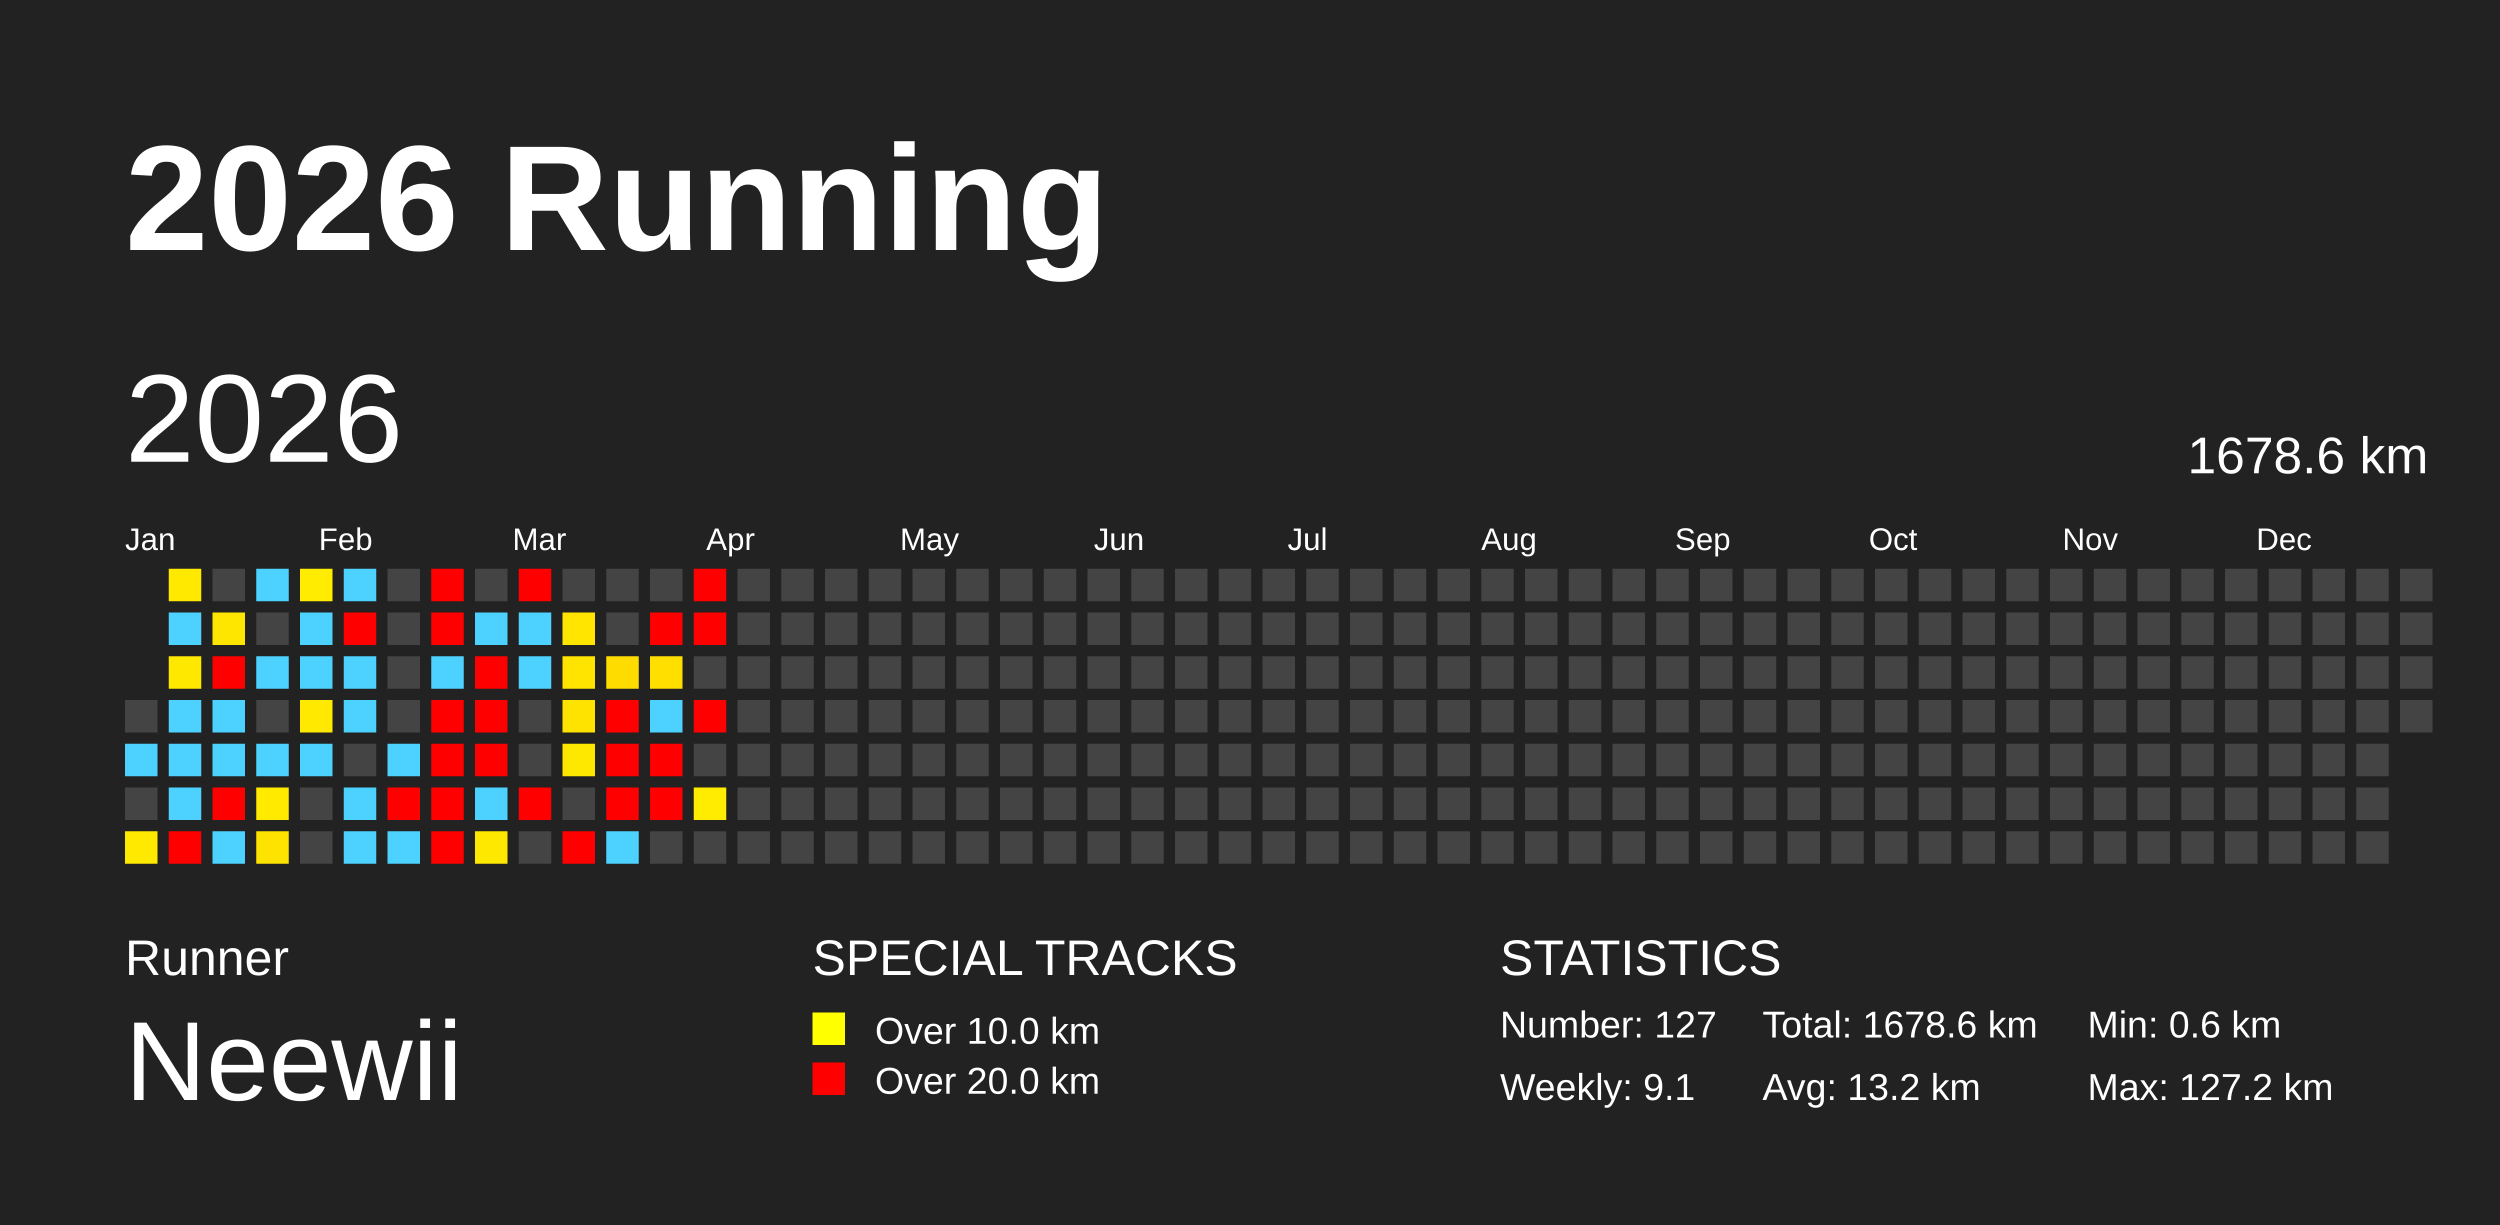
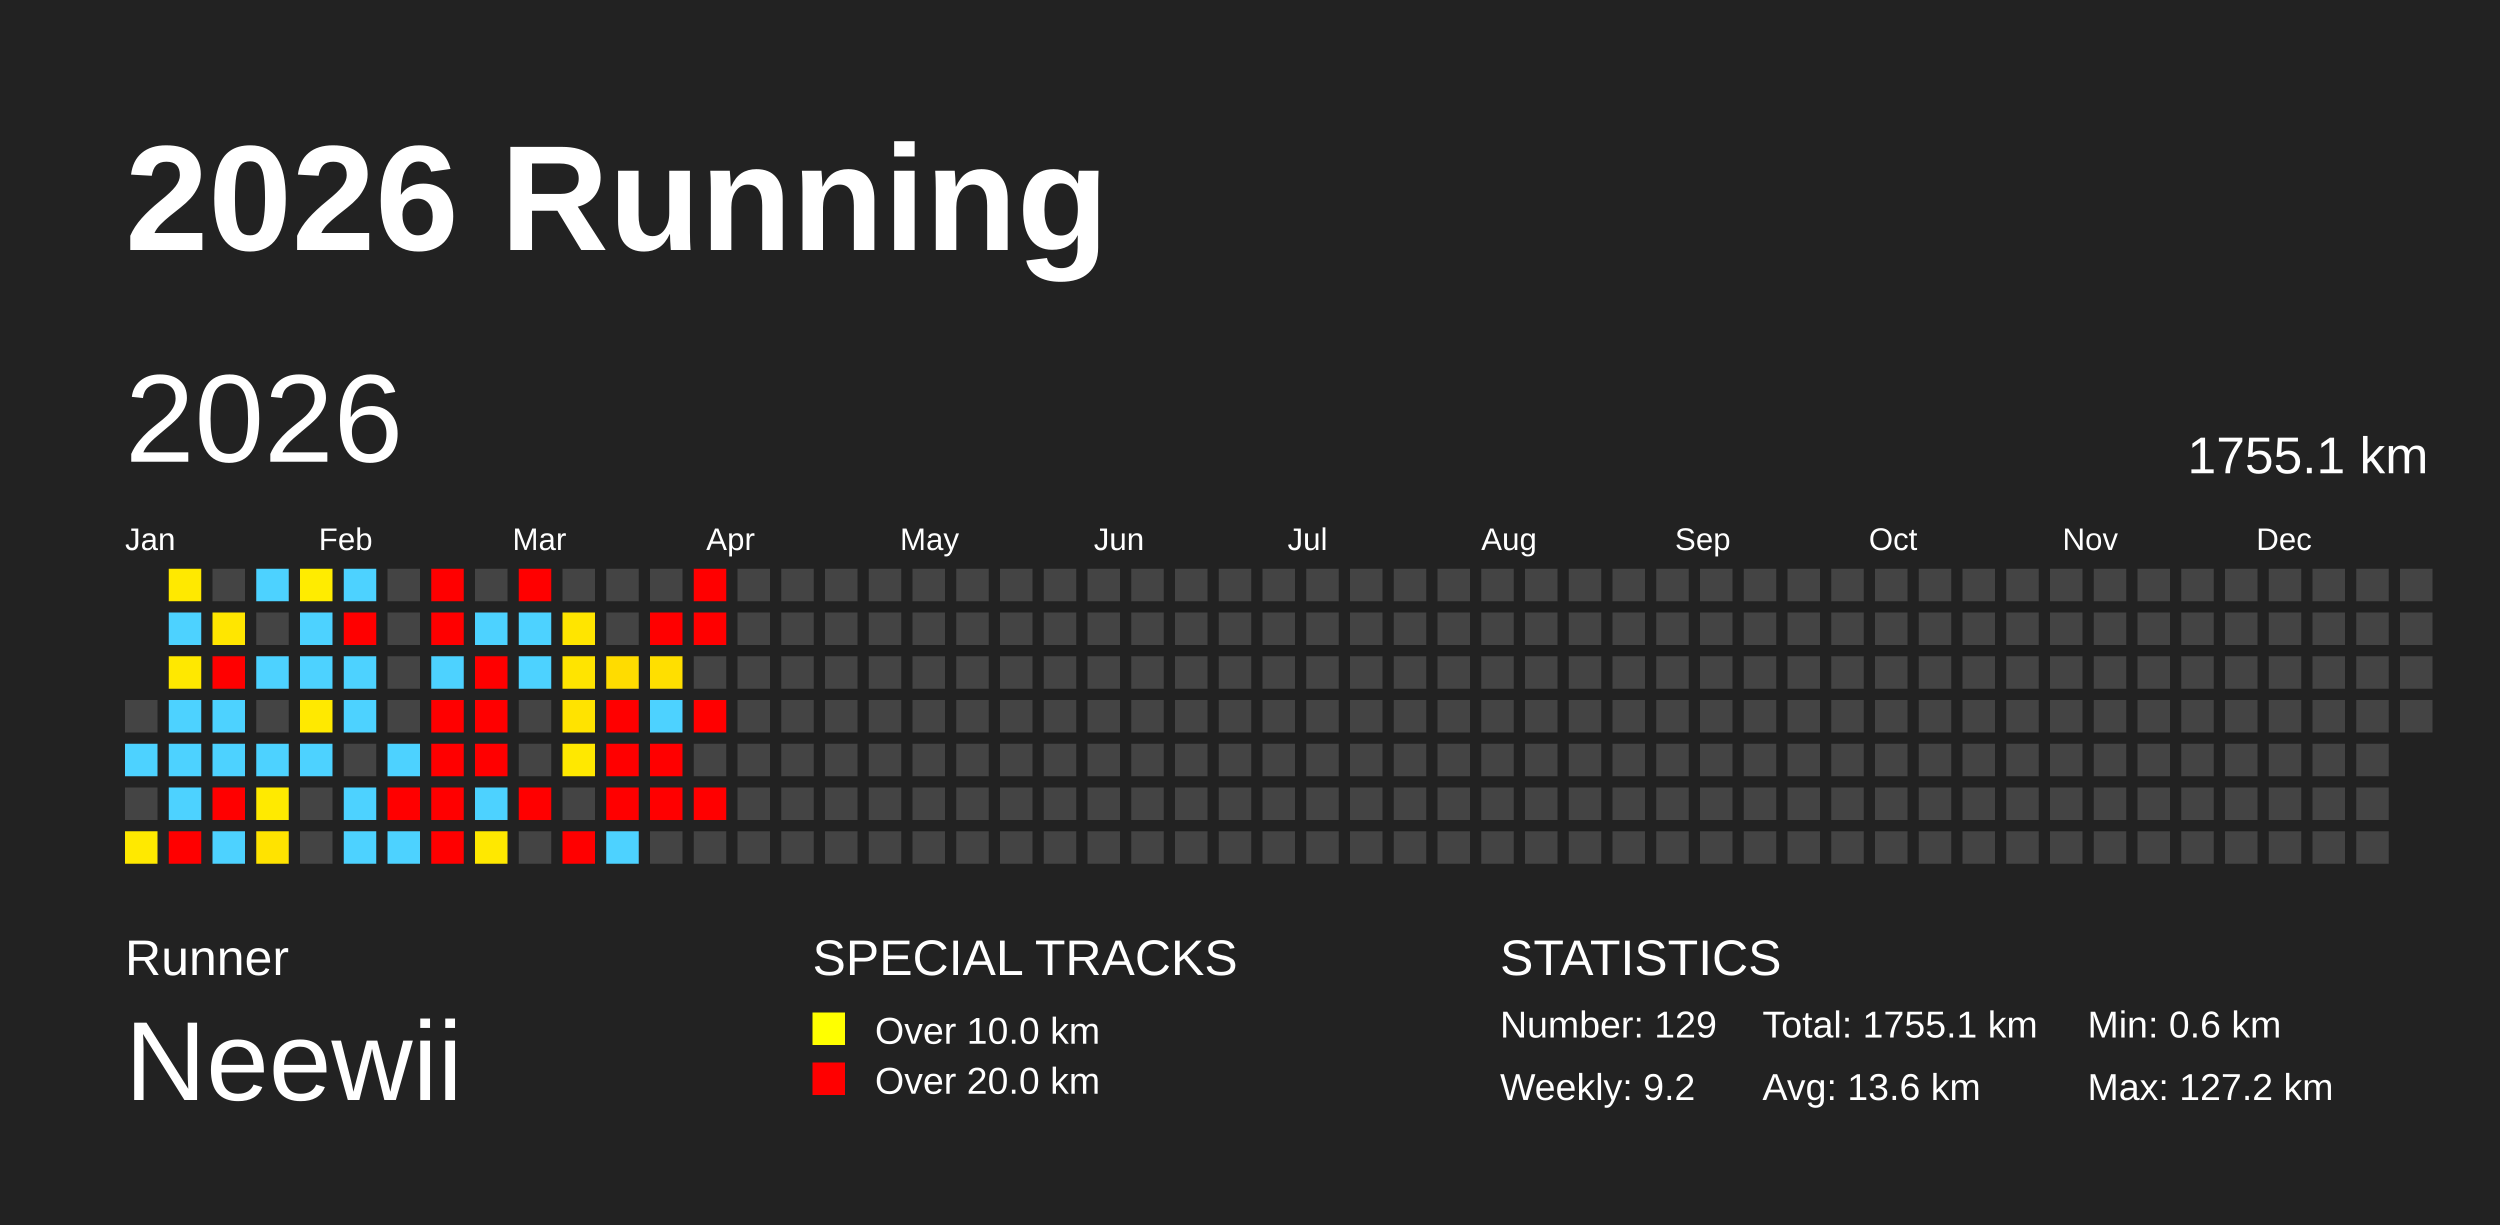
<svg xmlns="http://www.w3.org/2000/svg" baseProfile="full" height="98mm" version="1.1" viewBox="0,0,200,98" width="200mm">
  <defs />
  <rect fill="#222222" height="98" width="200" x="0" y="0" />
  <text fill="#FFFFFF" style="font-size:12px; font-family:Arial; font-weight:bold;" x="10" y="20">2026 Running</text>
  <text fill="#FFFFFF" style="font-size:4px; font-family:Arial" x="10" y="78">Runner</text>
  <text fill="#FFFFFF" style="font-size:9px; font-family:Arial" x="10" y="88">Neewii</text>
  <text fill="#FFFFFF" style="font-size:4px; font-family:Arial" x="65" y="78">SPECIAL TRACKS</text>
  <rect fill="yellow" height="2.6" width="2.6" x="65" y="81" />
  <text fill="#FFFFFF" style="font-size:3px; font-family:Arial" x="70" y="83.5">Over 10.0 km</text>
  <rect fill="red" height="2.6" width="2.6" x="65" y="85" />
  <text fill="#FFFFFF" style="font-size:3px; font-family:Arial" x="70" y="87.5">Over 20.0 km</text>
  <text fill="#FFFFFF" style="font-size:4px; font-family:Arial" x="120" y="78">STATISTICS</text>
-   <text fill="#FFFFFF" style="font-size:3px; font-family:Arial" x="120" y="83">Number: 127</text>
-   <text fill="#FFFFFF" style="font-size:3px; font-family:Arial" x="120" y="88">Weekly: 9.1</text>
-   <text fill="#FFFFFF" style="font-size:3px; font-family:Arial" x="141" y="83">Total: 1678.6 km</text>
-   <text fill="#FFFFFF" style="font-size:3px; font-family:Arial" x="141" y="88">Avg: 13.2 km</text>
+   <text fill="#FFFFFF" style="font-size:3px; font-family:Arial" x="120" y="83">Number: 129</text>
+   <text fill="#FFFFFF" style="font-size:3px; font-family:Arial" x="120" y="88">Weekly: 9.2</text>
+   <text fill="#FFFFFF" style="font-size:3px; font-family:Arial" x="141" y="83">Total: 1755.1 km</text>
+   <text fill="#FFFFFF" style="font-size:3px; font-family:Arial" x="141" y="88">Avg: 13.6 km</text>
  <text fill="#FFFFFF" style="font-size:3px; font-family:Arial" x="167" y="83">Min: 0.6 km</text>
  <text fill="#FFFFFF" style="font-size:3px; font-family:Arial" x="167" y="88">Max: 127.2 km</text>
  <text dominant-baseline="hanging" fill="#FFFFFF" style="font-size:10.0px; font-family:Arial;" x="10" y="30">2026</text>
-   <text dominant-baseline="hanging" fill="#FFFFFF" style="font-size:4.125px; font-family:Arial;" x="175" y="35">1678.6 km</text>
+   <text dominant-baseline="hanging" fill="#FFFFFF" style="font-size:4.125px; font-family:Arial;" x="175" y="35">1755.1 km</text>
  <text fill="#FFFFFF" style="font-size:2.5px; font-family:Arial" x="10.0" y="44">Jan</text>
  <text fill="#FFFFFF" style="font-size:2.5px; font-family:Arial" x="25.5" y="44">Feb</text>
  <text fill="#FFFFFF" style="font-size:2.5px; font-family:Arial" x="41.0" y="44">Mar</text>
  <text fill="#FFFFFF" style="font-size:2.5px; font-family:Arial" x="56.5" y="44">Apr</text>
  <text fill="#FFFFFF" style="font-size:2.5px; font-family:Arial" x="72.0" y="44">May</text>
  <text fill="#FFFFFF" style="font-size:2.5px; font-family:Arial" x="87.5" y="44">Jun</text>
  <text fill="#FFFFFF" style="font-size:2.5px; font-family:Arial" x="103.0" y="44">Jul</text>
  <text fill="#FFFFFF" style="font-size:2.5px; font-family:Arial" x="118.5" y="44">Aug</text>
  <text fill="#FFFFFF" style="font-size:2.5px; font-family:Arial" x="134.0" y="44">Sep</text>
  <text fill="#FFFFFF" style="font-size:2.5px; font-family:Arial" x="149.5" y="44">Oct</text>
  <text fill="#FFFFFF" style="font-size:2.5px; font-family:Arial" x="165.0" y="44">Nov</text>
  <text fill="#FFFFFF" style="font-size:2.5px; font-family:Arial" x="180.5" y="44">Dec</text>
  <rect fill="#444444" height="2.6" width="2.6" x="10.0" y="56.0" />
  <rect fill="#4dd2ff" height="2.6" width="2.6" x="10.0" y="59.5" />
  <rect fill="#444444" height="2.6" width="2.6" x="10.0" y="63.0" />
  <rect fill="#ffe900" height="2.6" width="2.6" x="10.0" y="66.5" />
  <rect fill="#ffe900" height="2.6" width="2.6" x="13.5" y="45.5" />
  <rect fill="#4dd2ff" height="2.6" width="2.6" x="13.5" y="49.0" />
  <rect fill="#ffe800" height="2.6" width="2.6" x="13.5" y="52.5" />
  <rect fill="#4dd2ff" height="2.6" width="2.6" x="13.5" y="56.0" />
  <rect fill="#4dd2ff" height="2.6" width="2.6" x="13.5" y="59.5" />
  <rect fill="#4dd2ff" height="2.6" width="2.6" x="13.5" y="63.0" />
  <rect fill="red" height="2.6" width="2.6" x="13.5" y="66.5" />
  <rect fill="#444444" height="2.6" width="2.6" x="17.0" y="45.5" />
  <rect fill="#ffe600" height="2.6" width="2.6" x="17.0" y="49.0" />
  <rect fill="red" height="2.6" width="2.6" x="17.0" y="52.5" />
  <rect fill="#4dd2ff" height="2.6" width="2.6" x="17.0" y="56.0" />
  <rect fill="#4dd2ff" height="2.6" width="2.6" x="17.0" y="59.5" />
  <rect fill="red" height="2.6" width="2.6" x="17.0" y="63.0" />
  <rect fill="#4dd2ff" height="2.6" width="2.6" x="17.0" y="66.5" />
  <rect fill="#4dd2ff" height="2.6" width="2.6" x="20.5" y="45.5" />
  <rect fill="#444444" height="2.6" width="2.6" x="20.5" y="49.0" />
  <rect fill="#4dd2ff" height="2.6" width="2.6" x="20.5" y="52.5" />
  <rect fill="#444444" height="2.6" width="2.6" x="20.5" y="56.0" />
  <rect fill="#4dd2ff" height="2.6" width="2.6" x="20.5" y="59.5" />
  <rect fill="#ffea00" height="2.6" width="2.6" x="20.5" y="63.0" />
  <rect fill="#ffe300" height="2.6" width="2.6" x="20.5" y="66.5" />
  <rect fill="#ffec00" height="2.6" width="2.6" x="24.0" y="45.5" />
  <rect fill="#4dd2ff" height="2.6" width="2.6" x="24.0" y="49.0" />
  <rect fill="#4dd2ff" height="2.6" width="2.6" x="24.0" y="52.5" />
  <rect fill="#ffe900" height="2.6" width="2.6" x="24.0" y="56.0" />
  <rect fill="#4dd2ff" height="2.6" width="2.6" x="24.0" y="59.5" />
  <rect fill="#444444" height="2.6" width="2.6" x="24.0" y="63.0" />
  <rect fill="#444444" height="2.6" width="2.6" x="24.0" y="66.5" />
  <rect fill="#4dd2ff" height="2.6" width="2.6" x="27.5" y="45.5" />
  <rect fill="red" height="2.6" width="2.6" x="27.5" y="49.0" />
  <rect fill="#4dd2ff" height="2.6" width="2.6" x="27.5" y="52.5" />
  <rect fill="#4dd2ff" height="2.6" width="2.6" x="27.5" y="56.0" />
  <rect fill="#444444" height="2.6" width="2.6" x="27.5" y="59.5" />
  <rect fill="#4dd2ff" height="2.6" width="2.6" x="27.5" y="63.0" />
  <rect fill="#4dd2ff" height="2.6" width="2.6" x="27.5" y="66.5" />
  <rect fill="#444444" height="2.6" width="2.6" x="31.0" y="45.5" />
  <rect fill="#444444" height="2.6" width="2.6" x="31.0" y="49.0" />
  <rect fill="#444444" height="2.6" width="2.6" x="31.0" y="52.5" />
  <rect fill="#444444" height="2.6" width="2.6" x="31.0" y="56.0" />
  <rect fill="#4dd2ff" height="2.6" width="2.6" x="31.0" y="59.5" />
  <rect fill="red" height="2.6" width="2.6" x="31.0" y="63.0" />
  <rect fill="#4dd2ff" height="2.6" width="2.6" x="31.0" y="66.5" />
  <rect fill="red" height="2.6" width="2.6" x="34.5" y="45.5" />
  <rect fill="red" height="2.6" width="2.6" x="34.5" y="49.0" />
  <rect fill="#4dd2ff" height="2.6" width="2.6" x="34.5" y="52.5" />
  <rect fill="red" height="2.6" width="2.6" x="34.5" y="56.0" />
  <rect fill="red" height="2.6" width="2.6" x="34.5" y="59.5" />
  <rect fill="red" height="2.6" width="2.6" x="34.5" y="63.0" />
  <rect fill="red" height="2.6" width="2.6" x="34.5" y="66.5" />
  <rect fill="#444444" height="2.6" width="2.6" x="38.0" y="45.5" />
  <rect fill="#4dd2ff" height="2.6" width="2.6" x="38.0" y="49.0" />
  <rect fill="red" height="2.6" width="2.6" x="38.0" y="52.5" />
  <rect fill="red" height="2.6" width="2.6" x="38.0" y="56.0" />
  <rect fill="red" height="2.6" width="2.6" x="38.0" y="59.5" />
  <rect fill="#4dd2ff" height="2.6" width="2.6" x="38.0" y="63.0" />
  <rect fill="#ffe800" height="2.6" width="2.6" x="38.0" y="66.5" />
  <rect fill="red" height="2.6" width="2.6" x="41.5" y="45.5" />
  <rect fill="#4dd2ff" height="2.6" width="2.6" x="41.5" y="49.0" />
  <rect fill="#4dd2ff" height="2.6" width="2.6" x="41.5" y="52.5" />
  <rect fill="#444444" height="2.6" width="2.6" x="41.5" y="56.0" />
  <rect fill="#444444" height="2.6" width="2.6" x="41.5" y="59.5" />
  <rect fill="red" height="2.6" width="2.6" x="41.5" y="63.0" />
  <rect fill="#444444" height="2.6" width="2.6" x="41.5" y="66.5" />
  <rect fill="#444444" height="2.6" width="2.6" x="45.0" y="45.5" />
  <rect fill="#ffe500" height="2.6" width="2.6" x="45.0" y="49.0" />
  <rect fill="#ffe400" height="2.6" width="2.6" x="45.0" y="52.5" />
  <rect fill="#ffe300" height="2.6" width="2.6" x="45.0" y="56.0" />
  <rect fill="#ffe800" height="2.6" width="2.6" x="45.0" y="59.5" />
  <rect fill="#444444" height="2.6" width="2.6" x="45.0" y="63.0" />
  <rect fill="red" height="2.6" width="2.6" x="45.0" y="66.5" />
  <rect fill="#444444" height="2.6" width="2.6" x="48.5" y="45.5" />
  <rect fill="#444444" height="2.6" width="2.6" x="48.5" y="49.0" />
  <rect fill="#ffdc00" height="2.6" width="2.6" x="48.5" y="52.5" />
  <rect fill="red" height="2.6" width="2.6" x="48.5" y="56.0" />
  <rect fill="red" height="2.6" width="2.6" x="48.5" y="59.5" />
  <rect fill="red" height="2.6" width="2.6" x="48.5" y="63.0" />
  <rect fill="#4dd2ff" height="2.6" width="2.6" x="48.5" y="66.5" />
  <rect fill="#444444" height="2.6" width="2.6" x="52.0" y="45.5" />
  <rect fill="red" height="2.6" width="2.6" x="52.0" y="49.0" />
  <rect fill="#ffdf00" height="2.6" width="2.6" x="52.0" y="52.5" />
  <rect fill="#4dd2ff" height="2.6" width="2.6" x="52.0" y="56.0" />
  <rect fill="red" height="2.6" width="2.6" x="52.0" y="59.5" />
  <rect fill="red" height="2.6" width="2.6" x="52.0" y="63.0" />
  <rect fill="#444444" height="2.6" width="2.6" x="52.0" y="66.5" />
  <rect fill="red" height="2.6" width="2.6" x="55.5" y="45.5" />
  <rect fill="red" height="2.6" width="2.6" x="55.5" y="49.0" />
  <rect fill="#444444" height="2.6" width="2.6" x="55.5" y="52.5" />
  <rect fill="red" height="2.6" width="2.6" x="55.5" y="56.0" />
  <rect fill="#444444" height="2.6" width="2.6" x="55.5" y="59.5" />
-   <rect fill="#ffec00" height="2.6" width="2.6" x="55.5" y="63.0" />
+   <rect fill="red" height="2.6" width="2.6" x="55.5" y="63.0" />
  <rect fill="#444444" height="2.6" width="2.6" x="55.5" y="66.5" />
  <rect fill="#444444" height="2.6" width="2.6" x="59.0" y="45.5" />
  <rect fill="#444444" height="2.6" width="2.6" x="59.0" y="49.0" />
  <rect fill="#444444" height="2.6" width="2.6" x="59.0" y="52.5" />
  <rect fill="#444444" height="2.6" width="2.6" x="59.0" y="56.0" />
  <rect fill="#444444" height="2.6" width="2.6" x="59.0" y="59.5" />
  <rect fill="#444444" height="2.6" width="2.6" x="59.0" y="63.0" />
  <rect fill="#444444" height="2.6" width="2.6" x="59.0" y="66.5" />
  <rect fill="#444444" height="2.6" width="2.6" x="62.5" y="45.5" />
  <rect fill="#444444" height="2.6" width="2.6" x="62.5" y="49.0" />
  <rect fill="#444444" height="2.6" width="2.6" x="62.5" y="52.5" />
  <rect fill="#444444" height="2.6" width="2.6" x="62.5" y="56.0" />
  <rect fill="#444444" height="2.6" width="2.6" x="62.5" y="59.5" />
  <rect fill="#444444" height="2.6" width="2.6" x="62.5" y="63.0" />
  <rect fill="#444444" height="2.6" width="2.6" x="62.5" y="66.5" />
  <rect fill="#444444" height="2.6" width="2.6" x="66.0" y="45.5" />
  <rect fill="#444444" height="2.6" width="2.6" x="66.0" y="49.0" />
  <rect fill="#444444" height="2.6" width="2.6" x="66.0" y="52.5" />
  <rect fill="#444444" height="2.6" width="2.6" x="66.0" y="56.0" />
  <rect fill="#444444" height="2.6" width="2.6" x="66.0" y="59.5" />
  <rect fill="#444444" height="2.6" width="2.6" x="66.0" y="63.0" />
  <rect fill="#444444" height="2.6" width="2.6" x="66.0" y="66.5" />
  <rect fill="#444444" height="2.6" width="2.6" x="69.5" y="45.5" />
  <rect fill="#444444" height="2.6" width="2.6" x="69.5" y="49.0" />
  <rect fill="#444444" height="2.6" width="2.6" x="69.5" y="52.5" />
  <rect fill="#444444" height="2.6" width="2.6" x="69.5" y="56.0" />
  <rect fill="#444444" height="2.6" width="2.6" x="69.5" y="59.5" />
  <rect fill="#444444" height="2.6" width="2.6" x="69.5" y="63.0" />
  <rect fill="#444444" height="2.6" width="2.6" x="69.5" y="66.5" />
  <rect fill="#444444" height="2.6" width="2.6" x="73.0" y="45.5" />
  <rect fill="#444444" height="2.6" width="2.6" x="73.0" y="49.0" />
  <rect fill="#444444" height="2.6" width="2.6" x="73.0" y="52.5" />
  <rect fill="#444444" height="2.6" width="2.6" x="73.0" y="56.0" />
  <rect fill="#444444" height="2.6" width="2.6" x="73.0" y="59.5" />
  <rect fill="#444444" height="2.6" width="2.6" x="73.0" y="63.0" />
  <rect fill="#444444" height="2.6" width="2.6" x="73.0" y="66.5" />
  <rect fill="#444444" height="2.6" width="2.6" x="76.5" y="45.5" />
  <rect fill="#444444" height="2.6" width="2.6" x="76.5" y="49.0" />
  <rect fill="#444444" height="2.6" width="2.6" x="76.5" y="52.5" />
  <rect fill="#444444" height="2.6" width="2.6" x="76.5" y="56.0" />
  <rect fill="#444444" height="2.6" width="2.6" x="76.5" y="59.5" />
  <rect fill="#444444" height="2.6" width="2.6" x="76.5" y="63.0" />
  <rect fill="#444444" height="2.6" width="2.6" x="76.5" y="66.5" />
  <rect fill="#444444" height="2.6" width="2.6" x="80.0" y="45.5" />
  <rect fill="#444444" height="2.6" width="2.6" x="80.0" y="49.0" />
  <rect fill="#444444" height="2.6" width="2.6" x="80.0" y="52.5" />
  <rect fill="#444444" height="2.6" width="2.6" x="80.0" y="56.0" />
  <rect fill="#444444" height="2.6" width="2.6" x="80.0" y="59.5" />
  <rect fill="#444444" height="2.6" width="2.6" x="80.0" y="63.0" />
  <rect fill="#444444" height="2.6" width="2.6" x="80.0" y="66.5" />
  <rect fill="#444444" height="2.6" width="2.6" x="83.5" y="45.5" />
  <rect fill="#444444" height="2.6" width="2.6" x="83.5" y="49.0" />
  <rect fill="#444444" height="2.6" width="2.6" x="83.5" y="52.5" />
  <rect fill="#444444" height="2.6" width="2.6" x="83.5" y="56.0" />
  <rect fill="#444444" height="2.6" width="2.6" x="83.5" y="59.5" />
  <rect fill="#444444" height="2.6" width="2.6" x="83.5" y="63.0" />
  <rect fill="#444444" height="2.6" width="2.6" x="83.5" y="66.5" />
  <rect fill="#444444" height="2.6" width="2.6" x="87.0" y="45.5" />
  <rect fill="#444444" height="2.6" width="2.6" x="87.0" y="49.0" />
  <rect fill="#444444" height="2.6" width="2.6" x="87.0" y="52.5" />
  <rect fill="#444444" height="2.6" width="2.6" x="87.0" y="56.0" />
  <rect fill="#444444" height="2.6" width="2.6" x="87.0" y="59.5" />
  <rect fill="#444444" height="2.6" width="2.6" x="87.0" y="63.0" />
  <rect fill="#444444" height="2.6" width="2.6" x="87.0" y="66.5" />
  <rect fill="#444444" height="2.6" width="2.6" x="90.5" y="45.5" />
  <rect fill="#444444" height="2.6" width="2.6" x="90.5" y="49.0" />
  <rect fill="#444444" height="2.6" width="2.6" x="90.5" y="52.5" />
  <rect fill="#444444" height="2.6" width="2.6" x="90.5" y="56.0" />
  <rect fill="#444444" height="2.6" width="2.6" x="90.5" y="59.5" />
  <rect fill="#444444" height="2.6" width="2.6" x="90.5" y="63.0" />
  <rect fill="#444444" height="2.6" width="2.6" x="90.5" y="66.5" />
  <rect fill="#444444" height="2.6" width="2.6" x="94.0" y="45.5" />
  <rect fill="#444444" height="2.6" width="2.6" x="94.0" y="49.0" />
  <rect fill="#444444" height="2.6" width="2.6" x="94.0" y="52.5" />
  <rect fill="#444444" height="2.6" width="2.6" x="94.0" y="56.0" />
  <rect fill="#444444" height="2.6" width="2.6" x="94.0" y="59.5" />
  <rect fill="#444444" height="2.6" width="2.6" x="94.0" y="63.0" />
  <rect fill="#444444" height="2.6" width="2.6" x="94.0" y="66.5" />
  <rect fill="#444444" height="2.6" width="2.6" x="97.5" y="45.5" />
  <rect fill="#444444" height="2.6" width="2.6" x="97.5" y="49.0" />
  <rect fill="#444444" height="2.6" width="2.6" x="97.5" y="52.5" />
  <rect fill="#444444" height="2.6" width="2.6" x="97.5" y="56.0" />
  <rect fill="#444444" height="2.6" width="2.6" x="97.5" y="59.5" />
  <rect fill="#444444" height="2.6" width="2.6" x="97.5" y="63.0" />
  <rect fill="#444444" height="2.6" width="2.6" x="97.5" y="66.5" />
  <rect fill="#444444" height="2.6" width="2.6" x="101.0" y="45.5" />
  <rect fill="#444444" height="2.6" width="2.6" x="101.0" y="49.0" />
  <rect fill="#444444" height="2.6" width="2.6" x="101.0" y="52.5" />
  <rect fill="#444444" height="2.6" width="2.6" x="101.0" y="56.0" />
  <rect fill="#444444" height="2.6" width="2.6" x="101.0" y="59.5" />
  <rect fill="#444444" height="2.6" width="2.6" x="101.0" y="63.0" />
  <rect fill="#444444" height="2.6" width="2.6" x="101.0" y="66.5" />
  <rect fill="#444444" height="2.6" width="2.6" x="104.5" y="45.5" />
  <rect fill="#444444" height="2.6" width="2.6" x="104.5" y="49.0" />
  <rect fill="#444444" height="2.6" width="2.6" x="104.5" y="52.5" />
  <rect fill="#444444" height="2.6" width="2.6" x="104.5" y="56.0" />
  <rect fill="#444444" height="2.6" width="2.6" x="104.5" y="59.5" />
  <rect fill="#444444" height="2.6" width="2.6" x="104.5" y="63.0" />
  <rect fill="#444444" height="2.6" width="2.6" x="104.5" y="66.5" />
  <rect fill="#444444" height="2.6" width="2.6" x="108.0" y="45.5" />
  <rect fill="#444444" height="2.6" width="2.6" x="108.0" y="49.0" />
  <rect fill="#444444" height="2.6" width="2.6" x="108.0" y="52.5" />
  <rect fill="#444444" height="2.6" width="2.6" x="108.0" y="56.0" />
  <rect fill="#444444" height="2.6" width="2.6" x="108.0" y="59.5" />
  <rect fill="#444444" height="2.6" width="2.6" x="108.0" y="63.0" />
  <rect fill="#444444" height="2.6" width="2.6" x="108.0" y="66.5" />
  <rect fill="#444444" height="2.6" width="2.6" x="111.5" y="45.5" />
  <rect fill="#444444" height="2.6" width="2.6" x="111.5" y="49.0" />
  <rect fill="#444444" height="2.6" width="2.6" x="111.5" y="52.5" />
  <rect fill="#444444" height="2.6" width="2.6" x="111.5" y="56.0" />
  <rect fill="#444444" height="2.6" width="2.6" x="111.5" y="59.5" />
  <rect fill="#444444" height="2.6" width="2.6" x="111.5" y="63.0" />
  <rect fill="#444444" height="2.6" width="2.6" x="111.5" y="66.5" />
  <rect fill="#444444" height="2.6" width="2.6" x="115.0" y="45.5" />
  <rect fill="#444444" height="2.6" width="2.6" x="115.0" y="49.0" />
  <rect fill="#444444" height="2.6" width="2.6" x="115.0" y="52.5" />
  <rect fill="#444444" height="2.6" width="2.6" x="115.0" y="56.0" />
  <rect fill="#444444" height="2.6" width="2.6" x="115.0" y="59.5" />
  <rect fill="#444444" height="2.6" width="2.6" x="115.0" y="63.0" />
  <rect fill="#444444" height="2.6" width="2.6" x="115.0" y="66.5" />
  <rect fill="#444444" height="2.6" width="2.6" x="118.5" y="45.5" />
  <rect fill="#444444" height="2.6" width="2.6" x="118.5" y="49.0" />
  <rect fill="#444444" height="2.6" width="2.6" x="118.5" y="52.5" />
  <rect fill="#444444" height="2.6" width="2.6" x="118.5" y="56.0" />
  <rect fill="#444444" height="2.6" width="2.6" x="118.5" y="59.5" />
  <rect fill="#444444" height="2.6" width="2.6" x="118.5" y="63.0" />
  <rect fill="#444444" height="2.6" width="2.6" x="118.5" y="66.5" />
  <rect fill="#444444" height="2.6" width="2.6" x="122.0" y="45.5" />
  <rect fill="#444444" height="2.6" width="2.6" x="122.0" y="49.0" />
  <rect fill="#444444" height="2.6" width="2.6" x="122.0" y="52.5" />
  <rect fill="#444444" height="2.6" width="2.6" x="122.0" y="56.0" />
  <rect fill="#444444" height="2.6" width="2.6" x="122.0" y="59.5" />
  <rect fill="#444444" height="2.6" width="2.6" x="122.0" y="63.0" />
  <rect fill="#444444" height="2.6" width="2.6" x="122.0" y="66.5" />
  <rect fill="#444444" height="2.6" width="2.6" x="125.5" y="45.5" />
  <rect fill="#444444" height="2.6" width="2.6" x="125.5" y="49.0" />
  <rect fill="#444444" height="2.6" width="2.6" x="125.5" y="52.5" />
  <rect fill="#444444" height="2.6" width="2.6" x="125.5" y="56.0" />
  <rect fill="#444444" height="2.6" width="2.6" x="125.5" y="59.5" />
  <rect fill="#444444" height="2.6" width="2.6" x="125.5" y="63.0" />
  <rect fill="#444444" height="2.6" width="2.6" x="125.5" y="66.5" />
  <rect fill="#444444" height="2.6" width="2.6" x="129.0" y="45.5" />
  <rect fill="#444444" height="2.6" width="2.6" x="129.0" y="49.0" />
  <rect fill="#444444" height="2.6" width="2.6" x="129.0" y="52.5" />
  <rect fill="#444444" height="2.6" width="2.6" x="129.0" y="56.0" />
  <rect fill="#444444" height="2.6" width="2.6" x="129.0" y="59.5" />
  <rect fill="#444444" height="2.6" width="2.6" x="129.0" y="63.0" />
  <rect fill="#444444" height="2.6" width="2.6" x="129.0" y="66.5" />
  <rect fill="#444444" height="2.6" width="2.6" x="132.5" y="45.5" />
  <rect fill="#444444" height="2.6" width="2.6" x="132.5" y="49.0" />
  <rect fill="#444444" height="2.6" width="2.6" x="132.5" y="52.5" />
  <rect fill="#444444" height="2.6" width="2.6" x="132.5" y="56.0" />
  <rect fill="#444444" height="2.6" width="2.6" x="132.5" y="59.5" />
  <rect fill="#444444" height="2.6" width="2.6" x="132.5" y="63.0" />
  <rect fill="#444444" height="2.6" width="2.6" x="132.5" y="66.5" />
  <rect fill="#444444" height="2.6" width="2.6" x="136.0" y="45.5" />
  <rect fill="#444444" height="2.6" width="2.6" x="136.0" y="49.0" />
  <rect fill="#444444" height="2.6" width="2.6" x="136.0" y="52.5" />
  <rect fill="#444444" height="2.6" width="2.6" x="136.0" y="56.0" />
  <rect fill="#444444" height="2.6" width="2.6" x="136.0" y="59.5" />
  <rect fill="#444444" height="2.6" width="2.6" x="136.0" y="63.0" />
  <rect fill="#444444" height="2.6" width="2.6" x="136.0" y="66.5" />
  <rect fill="#444444" height="2.6" width="2.6" x="139.5" y="45.5" />
  <rect fill="#444444" height="2.6" width="2.6" x="139.5" y="49.0" />
  <rect fill="#444444" height="2.6" width="2.6" x="139.5" y="52.5" />
  <rect fill="#444444" height="2.6" width="2.6" x="139.5" y="56.0" />
  <rect fill="#444444" height="2.6" width="2.6" x="139.5" y="59.5" />
  <rect fill="#444444" height="2.6" width="2.6" x="139.5" y="63.0" />
  <rect fill="#444444" height="2.6" width="2.6" x="139.5" y="66.5" />
  <rect fill="#444444" height="2.6" width="2.6" x="143.0" y="45.5" />
  <rect fill="#444444" height="2.6" width="2.6" x="143.0" y="49.0" />
  <rect fill="#444444" height="2.6" width="2.6" x="143.0" y="52.5" />
  <rect fill="#444444" height="2.6" width="2.6" x="143.0" y="56.0" />
  <rect fill="#444444" height="2.6" width="2.6" x="143.0" y="59.5" />
  <rect fill="#444444" height="2.6" width="2.6" x="143.0" y="63.0" />
  <rect fill="#444444" height="2.6" width="2.6" x="143.0" y="66.5" />
  <rect fill="#444444" height="2.6" width="2.6" x="146.5" y="45.5" />
  <rect fill="#444444" height="2.6" width="2.6" x="146.5" y="49.0" />
  <rect fill="#444444" height="2.6" width="2.6" x="146.5" y="52.5" />
  <rect fill="#444444" height="2.6" width="2.6" x="146.5" y="56.0" />
  <rect fill="#444444" height="2.6" width="2.6" x="146.5" y="59.5" />
  <rect fill="#444444" height="2.6" width="2.6" x="146.5" y="63.0" />
  <rect fill="#444444" height="2.6" width="2.6" x="146.5" y="66.5" />
  <rect fill="#444444" height="2.6" width="2.6" x="150.0" y="45.5" />
  <rect fill="#444444" height="2.6" width="2.6" x="150.0" y="49.0" />
  <rect fill="#444444" height="2.6" width="2.6" x="150.0" y="52.5" />
  <rect fill="#444444" height="2.6" width="2.6" x="150.0" y="56.0" />
  <rect fill="#444444" height="2.6" width="2.6" x="150.0" y="59.5" />
  <rect fill="#444444" height="2.6" width="2.6" x="150.0" y="63.0" />
  <rect fill="#444444" height="2.6" width="2.6" x="150.0" y="66.5" />
  <rect fill="#444444" height="2.6" width="2.6" x="153.5" y="45.5" />
  <rect fill="#444444" height="2.6" width="2.6" x="153.5" y="49.0" />
  <rect fill="#444444" height="2.6" width="2.6" x="153.5" y="52.5" />
  <rect fill="#444444" height="2.6" width="2.6" x="153.5" y="56.0" />
  <rect fill="#444444" height="2.6" width="2.6" x="153.5" y="59.5" />
  <rect fill="#444444" height="2.6" width="2.6" x="153.5" y="63.0" />
  <rect fill="#444444" height="2.6" width="2.6" x="153.5" y="66.5" />
  <rect fill="#444444" height="2.6" width="2.6" x="157.0" y="45.5" />
  <rect fill="#444444" height="2.6" width="2.6" x="157.0" y="49.0" />
  <rect fill="#444444" height="2.6" width="2.6" x="157.0" y="52.5" />
  <rect fill="#444444" height="2.6" width="2.6" x="157.0" y="56.0" />
  <rect fill="#444444" height="2.6" width="2.6" x="157.0" y="59.5" />
  <rect fill="#444444" height="2.6" width="2.6" x="157.0" y="63.0" />
  <rect fill="#444444" height="2.6" width="2.6" x="157.0" y="66.5" />
  <rect fill="#444444" height="2.6" width="2.6" x="160.5" y="45.5" />
  <rect fill="#444444" height="2.6" width="2.6" x="160.5" y="49.0" />
  <rect fill="#444444" height="2.6" width="2.6" x="160.5" y="52.5" />
  <rect fill="#444444" height="2.6" width="2.6" x="160.5" y="56.0" />
  <rect fill="#444444" height="2.6" width="2.6" x="160.5" y="59.5" />
  <rect fill="#444444" height="2.6" width="2.6" x="160.5" y="63.0" />
  <rect fill="#444444" height="2.6" width="2.6" x="160.5" y="66.5" />
  <rect fill="#444444" height="2.6" width="2.6" x="164.0" y="45.5" />
  <rect fill="#444444" height="2.6" width="2.6" x="164.0" y="49.0" />
  <rect fill="#444444" height="2.6" width="2.6" x="164.0" y="52.5" />
  <rect fill="#444444" height="2.6" width="2.6" x="164.0" y="56.0" />
  <rect fill="#444444" height="2.6" width="2.6" x="164.0" y="59.5" />
  <rect fill="#444444" height="2.6" width="2.6" x="164.0" y="63.0" />
  <rect fill="#444444" height="2.6" width="2.6" x="164.0" y="66.5" />
  <rect fill="#444444" height="2.6" width="2.6" x="167.5" y="45.5" />
  <rect fill="#444444" height="2.6" width="2.6" x="167.5" y="49.0" />
  <rect fill="#444444" height="2.6" width="2.6" x="167.5" y="52.5" />
  <rect fill="#444444" height="2.6" width="2.6" x="167.5" y="56.0" />
  <rect fill="#444444" height="2.6" width="2.6" x="167.5" y="59.5" />
  <rect fill="#444444" height="2.6" width="2.6" x="167.5" y="63.0" />
  <rect fill="#444444" height="2.6" width="2.6" x="167.5" y="66.5" />
  <rect fill="#444444" height="2.6" width="2.6" x="171.0" y="45.5" />
  <rect fill="#444444" height="2.6" width="2.6" x="171.0" y="49.0" />
  <rect fill="#444444" height="2.6" width="2.6" x="171.0" y="52.5" />
  <rect fill="#444444" height="2.6" width="2.6" x="171.0" y="56.0" />
  <rect fill="#444444" height="2.6" width="2.6" x="171.0" y="59.5" />
  <rect fill="#444444" height="2.6" width="2.6" x="171.0" y="63.0" />
  <rect fill="#444444" height="2.6" width="2.6" x="171.0" y="66.5" />
  <rect fill="#444444" height="2.6" width="2.6" x="174.5" y="45.5" />
  <rect fill="#444444" height="2.6" width="2.6" x="174.5" y="49.0" />
  <rect fill="#444444" height="2.6" width="2.6" x="174.5" y="52.5" />
  <rect fill="#444444" height="2.6" width="2.6" x="174.5" y="56.0" />
  <rect fill="#444444" height="2.6" width="2.6" x="174.5" y="59.5" />
  <rect fill="#444444" height="2.6" width="2.6" x="174.5" y="63.0" />
  <rect fill="#444444" height="2.6" width="2.6" x="174.5" y="66.5" />
  <rect fill="#444444" height="2.6" width="2.6" x="178.0" y="45.5" />
  <rect fill="#444444" height="2.6" width="2.6" x="178.0" y="49.0" />
  <rect fill="#444444" height="2.6" width="2.6" x="178.0" y="52.5" />
  <rect fill="#444444" height="2.6" width="2.6" x="178.0" y="56.0" />
  <rect fill="#444444" height="2.6" width="2.6" x="178.0" y="59.5" />
  <rect fill="#444444" height="2.6" width="2.6" x="178.0" y="63.0" />
  <rect fill="#444444" height="2.6" width="2.6" x="178.0" y="66.5" />
  <rect fill="#444444" height="2.6" width="2.6" x="181.5" y="45.5" />
  <rect fill="#444444" height="2.6" width="2.6" x="181.5" y="49.0" />
  <rect fill="#444444" height="2.6" width="2.6" x="181.5" y="52.5" />
  <rect fill="#444444" height="2.6" width="2.6" x="181.5" y="56.0" />
  <rect fill="#444444" height="2.6" width="2.6" x="181.5" y="59.5" />
  <rect fill="#444444" height="2.6" width="2.6" x="181.5" y="63.0" />
  <rect fill="#444444" height="2.6" width="2.6" x="181.5" y="66.5" />
  <rect fill="#444444" height="2.6" width="2.6" x="185.0" y="45.5" />
  <rect fill="#444444" height="2.6" width="2.6" x="185.0" y="49.0" />
  <rect fill="#444444" height="2.6" width="2.6" x="185.0" y="52.5" />
  <rect fill="#444444" height="2.6" width="2.6" x="185.0" y="56.0" />
  <rect fill="#444444" height="2.6" width="2.6" x="185.0" y="59.5" />
  <rect fill="#444444" height="2.6" width="2.6" x="185.0" y="63.0" />
  <rect fill="#444444" height="2.6" width="2.6" x="185.0" y="66.5" />
  <rect fill="#444444" height="2.6" width="2.6" x="188.5" y="45.5" />
  <rect fill="#444444" height="2.6" width="2.6" x="188.5" y="49.0" />
  <rect fill="#444444" height="2.6" width="2.6" x="188.5" y="52.5" />
  <rect fill="#444444" height="2.6" width="2.6" x="188.5" y="56.0" />
  <rect fill="#444444" height="2.6" width="2.6" x="188.5" y="59.5" />
  <rect fill="#444444" height="2.6" width="2.6" x="188.5" y="63.0" />
  <rect fill="#444444" height="2.6" width="2.6" x="188.5" y="66.5" />
  <rect fill="#444444" height="2.6" width="2.6" x="192.0" y="45.5" />
  <rect fill="#444444" height="2.6" width="2.6" x="192.0" y="49.0" />
  <rect fill="#444444" height="2.6" width="2.6" x="192.0" y="52.5" />
  <rect fill="#444444" height="2.6" width="2.6" x="192.0" y="56.0" />
</svg>
